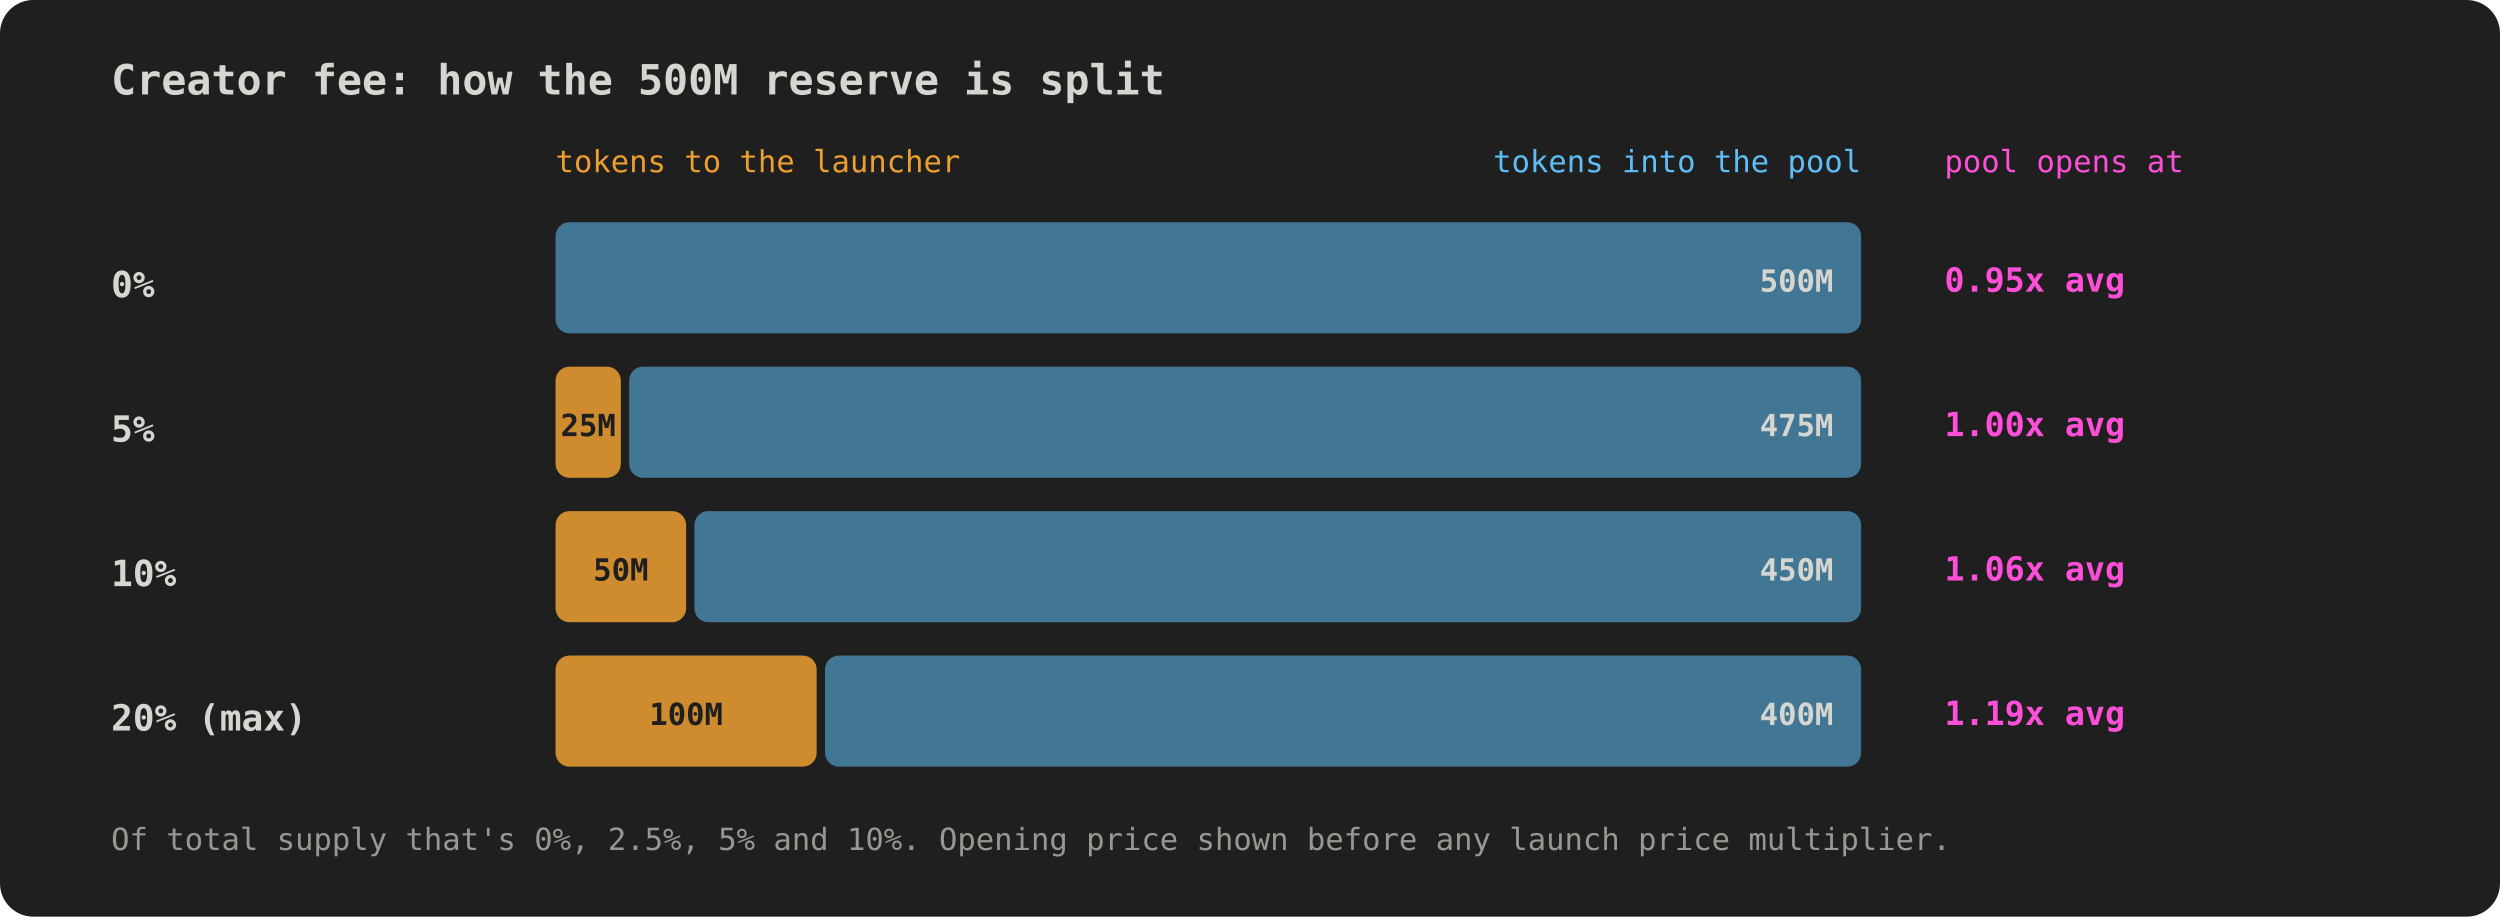
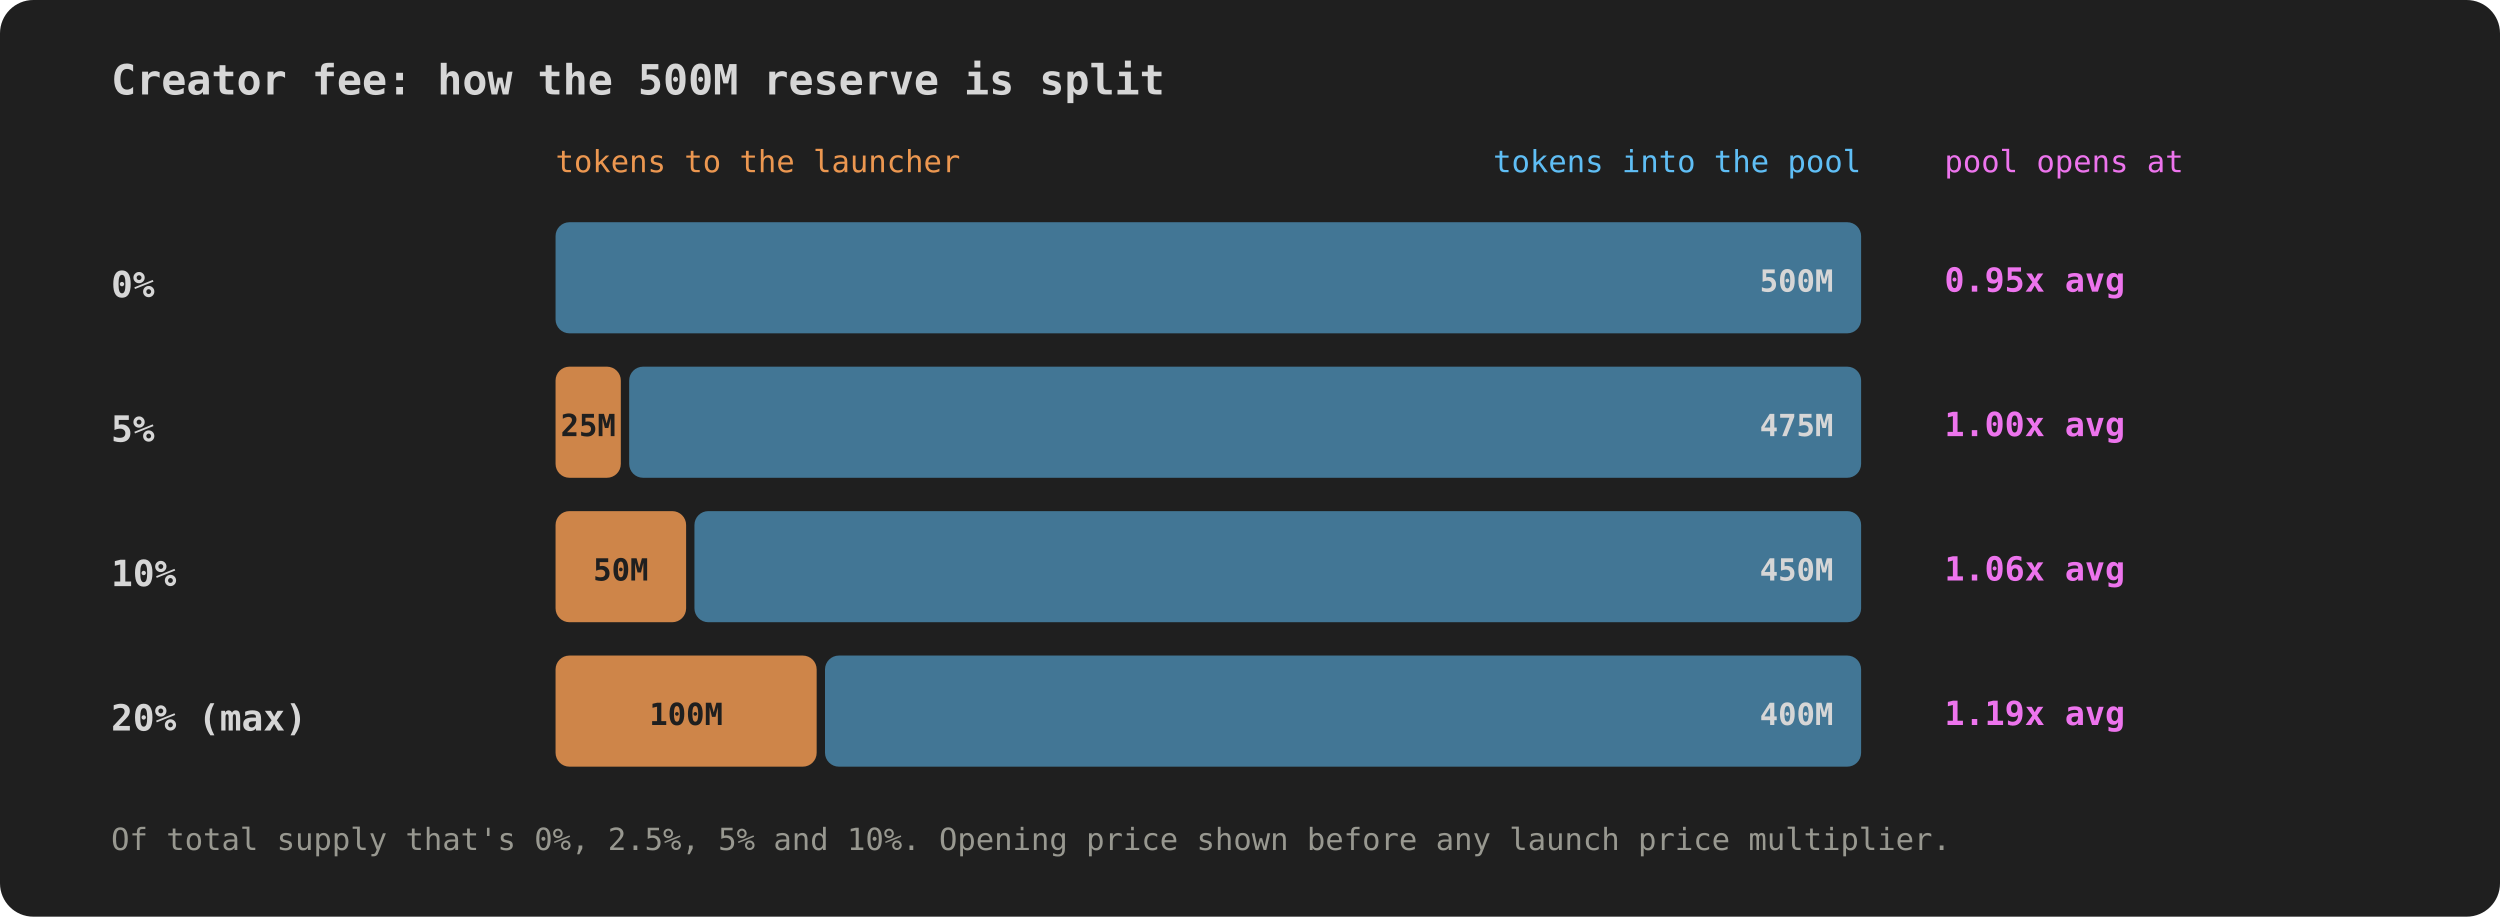
<svg xmlns="http://www.w3.org/2000/svg" viewBox="0 0 900 330" width="900" height="330" role="img" aria-label="Creator fee at 0, 5, 10 and 20 percent of the reserve: 0, 25, 50 and 100 million tokens to the launcher, and the pool opens at 0.95, 1.00, 1.06 and 1.19 times the average price.">
  <rect width="900" height="330" rx="12" fill="#1f1f1f" />
-   <text x="40" y="34" font-family="JetBrains Mono, SF Mono, Menlo, Consolas, monospace" font-size="15" fill="#d6d6d0" text-anchor="start" font-weight="700">Creator fee: how the 500M reserve is split</text>
-   <text x="200" y="62" font-family="JetBrains Mono, SF Mono, Menlo, Consolas, monospace" font-size="11" fill="#ec9f30" text-anchor="start" font-weight="400">tokens to the launcher</text>
+   <text x="40" y="34" font-family="JetBrains Mono, SF Mono, Menlo, Consolas, monospace" font-size="15" fill="#d6d6d6" text-anchor="start" font-weight="700">Creator fee: how the 500M reserve is split</text>
+   <text x="200" y="62" font-family="JetBrains Mono, SF Mono, Menlo, Consolas, monospace" font-size="11" fill="#ec9750" text-anchor="start" font-weight="400">tokens to the launcher</text>
  <text x="670" y="62" font-family="JetBrains Mono, SF Mono, Menlo, Consolas, monospace" font-size="11" fill="#5fbef5" text-anchor="end" font-weight="400">tokens into the pool</text>
-   <text x="700" y="62" font-family="JetBrains Mono, SF Mono, Menlo, Consolas, monospace" font-size="11" fill="#ff4fd8" text-anchor="start" font-weight="400">pool opens at</text>
-   <text x="40" y="107" font-family="JetBrains Mono, SF Mono, Menlo, Consolas, monospace" font-size="13" fill="#d6d6d0" text-anchor="start" font-weight="700">0%</text>
+   <text x="700" y="62" font-family="JetBrains Mono, SF Mono, Menlo, Consolas, monospace" font-size="11" fill="#ed74ed" text-anchor="start" font-weight="400">pool opens at</text>
+   <text x="40" y="107" font-family="JetBrains Mono, SF Mono, Menlo, Consolas, monospace" font-size="13" fill="#d6d6d6" text-anchor="start" font-weight="700">0%</text>
  <rect x="200.0" y="80" width="470.0" height="40" rx="5" fill="#5fbef5" opacity=".55" />
-   <text x="660" y="105" font-family="JetBrains Mono, SF Mono, Menlo, Consolas, monospace" font-size="11" fill="#d6d6d0" text-anchor="end" font-weight="700">500M</text>
-   <text x="700" y="105" font-family="JetBrains Mono, SF Mono, Menlo, Consolas, monospace" font-size="12" fill="#ff4fd8" text-anchor="start" font-weight="700">0.95x avg</text>
-   <text x="40" y="159" font-family="JetBrains Mono, SF Mono, Menlo, Consolas, monospace" font-size="13" fill="#d6d6d0" text-anchor="start" font-weight="700">5%</text>
-   <rect x="200" y="132" width="23.5" height="40" rx="5" fill="#ec9f30" opacity=".85" />
+   <text x="660" y="105" font-family="JetBrains Mono, SF Mono, Menlo, Consolas, monospace" font-size="11" fill="#d6d6d6" text-anchor="end" font-weight="700">500M</text>
+   <text x="700" y="105" font-family="JetBrains Mono, SF Mono, Menlo, Consolas, monospace" font-size="12" fill="#ed74ed" text-anchor="start" font-weight="700">0.95x avg</text>
+   <text x="40" y="159" font-family="JetBrains Mono, SF Mono, Menlo, Consolas, monospace" font-size="13" fill="#d6d6d6" text-anchor="start" font-weight="700">5%</text>
+   <rect x="200" y="132" width="23.5" height="40" rx="5" fill="#ec9750" opacity=".85" />
  <rect x="226.5" y="132" width="443.5" height="40" rx="5" fill="#5fbef5" opacity=".55" />
  <text x="211.75" y="157" font-family="JetBrains Mono, SF Mono, Menlo, Consolas, monospace" font-size="11" fill="#1f1f1f" text-anchor="middle" font-weight="700">25M</text>
-   <text x="660" y="157" font-family="JetBrains Mono, SF Mono, Menlo, Consolas, monospace" font-size="11" fill="#d6d6d0" text-anchor="end" font-weight="700">475M</text>
-   <text x="700" y="157" font-family="JetBrains Mono, SF Mono, Menlo, Consolas, monospace" font-size="12" fill="#ff4fd8" text-anchor="start" font-weight="700">1.00x avg</text>
-   <text x="40" y="211" font-family="JetBrains Mono, SF Mono, Menlo, Consolas, monospace" font-size="13" fill="#d6d6d0" text-anchor="start" font-weight="700">10%</text>
-   <rect x="200" y="184" width="47.0" height="40" rx="5" fill="#ec9f30" opacity=".85" />
+   <text x="660" y="157" font-family="JetBrains Mono, SF Mono, Menlo, Consolas, monospace" font-size="11" fill="#d6d6d6" text-anchor="end" font-weight="700">475M</text>
+   <text x="700" y="157" font-family="JetBrains Mono, SF Mono, Menlo, Consolas, monospace" font-size="12" fill="#ed74ed" text-anchor="start" font-weight="700">1.00x avg</text>
+   <text x="40" y="211" font-family="JetBrains Mono, SF Mono, Menlo, Consolas, monospace" font-size="13" fill="#d6d6d6" text-anchor="start" font-weight="700">10%</text>
+   <rect x="200" y="184" width="47.0" height="40" rx="5" fill="#ec9750" opacity=".85" />
  <rect x="250.0" y="184" width="420.0" height="40" rx="5" fill="#5fbef5" opacity=".55" />
  <text x="223.5" y="209" font-family="JetBrains Mono, SF Mono, Menlo, Consolas, monospace" font-size="11" fill="#1f1f1f" text-anchor="middle" font-weight="700">50M</text>
-   <text x="660" y="209" font-family="JetBrains Mono, SF Mono, Menlo, Consolas, monospace" font-size="11" fill="#d6d6d0" text-anchor="end" font-weight="700">450M</text>
-   <text x="700" y="209" font-family="JetBrains Mono, SF Mono, Menlo, Consolas, monospace" font-size="12" fill="#ff4fd8" text-anchor="start" font-weight="700">1.06x avg</text>
-   <text x="40" y="263" font-family="JetBrains Mono, SF Mono, Menlo, Consolas, monospace" font-size="13" fill="#d6d6d0" text-anchor="start" font-weight="700">20% (max)</text>
-   <rect x="200" y="236" width="94.0" height="40" rx="5" fill="#ec9f30" opacity=".85" />
+   <text x="660" y="209" font-family="JetBrains Mono, SF Mono, Menlo, Consolas, monospace" font-size="11" fill="#d6d6d6" text-anchor="end" font-weight="700">450M</text>
+   <text x="700" y="209" font-family="JetBrains Mono, SF Mono, Menlo, Consolas, monospace" font-size="12" fill="#ed74ed" text-anchor="start" font-weight="700">1.06x avg</text>
+   <text x="40" y="263" font-family="JetBrains Mono, SF Mono, Menlo, Consolas, monospace" font-size="13" fill="#d6d6d6" text-anchor="start" font-weight="700">20% (max)</text>
+   <rect x="200" y="236" width="94.0" height="40" rx="5" fill="#ec9750" opacity=".85" />
  <rect x="297.0" y="236" width="373.0" height="40" rx="5" fill="#5fbef5" opacity=".55" />
  <text x="247.0" y="261" font-family="JetBrains Mono, SF Mono, Menlo, Consolas, monospace" font-size="11" fill="#1f1f1f" text-anchor="middle" font-weight="700">100M</text>
-   <text x="660" y="261" font-family="JetBrains Mono, SF Mono, Menlo, Consolas, monospace" font-size="11" fill="#d6d6d0" text-anchor="end" font-weight="700">400M</text>
-   <text x="700" y="261" font-family="JetBrains Mono, SF Mono, Menlo, Consolas, monospace" font-size="12" fill="#ff4fd8" text-anchor="start" font-weight="700">1.19x avg</text>
+   <text x="660" y="261" font-family="JetBrains Mono, SF Mono, Menlo, Consolas, monospace" font-size="11" fill="#d6d6d6" text-anchor="end" font-weight="700">400M</text>
+   <text x="700" y="261" font-family="JetBrains Mono, SF Mono, Menlo, Consolas, monospace" font-size="12" fill="#ed74ed" text-anchor="start" font-weight="700">1.19x avg</text>
  <text x="40" y="306" font-family="JetBrains Mono, SF Mono, Menlo, Consolas, monospace" font-size="11" fill="#989890" text-anchor="start" font-weight="400">Of total supply that's 0%, 2.5%, 5% and 10%. Opening price shown before any launch price multiplier.</text>
</svg>
